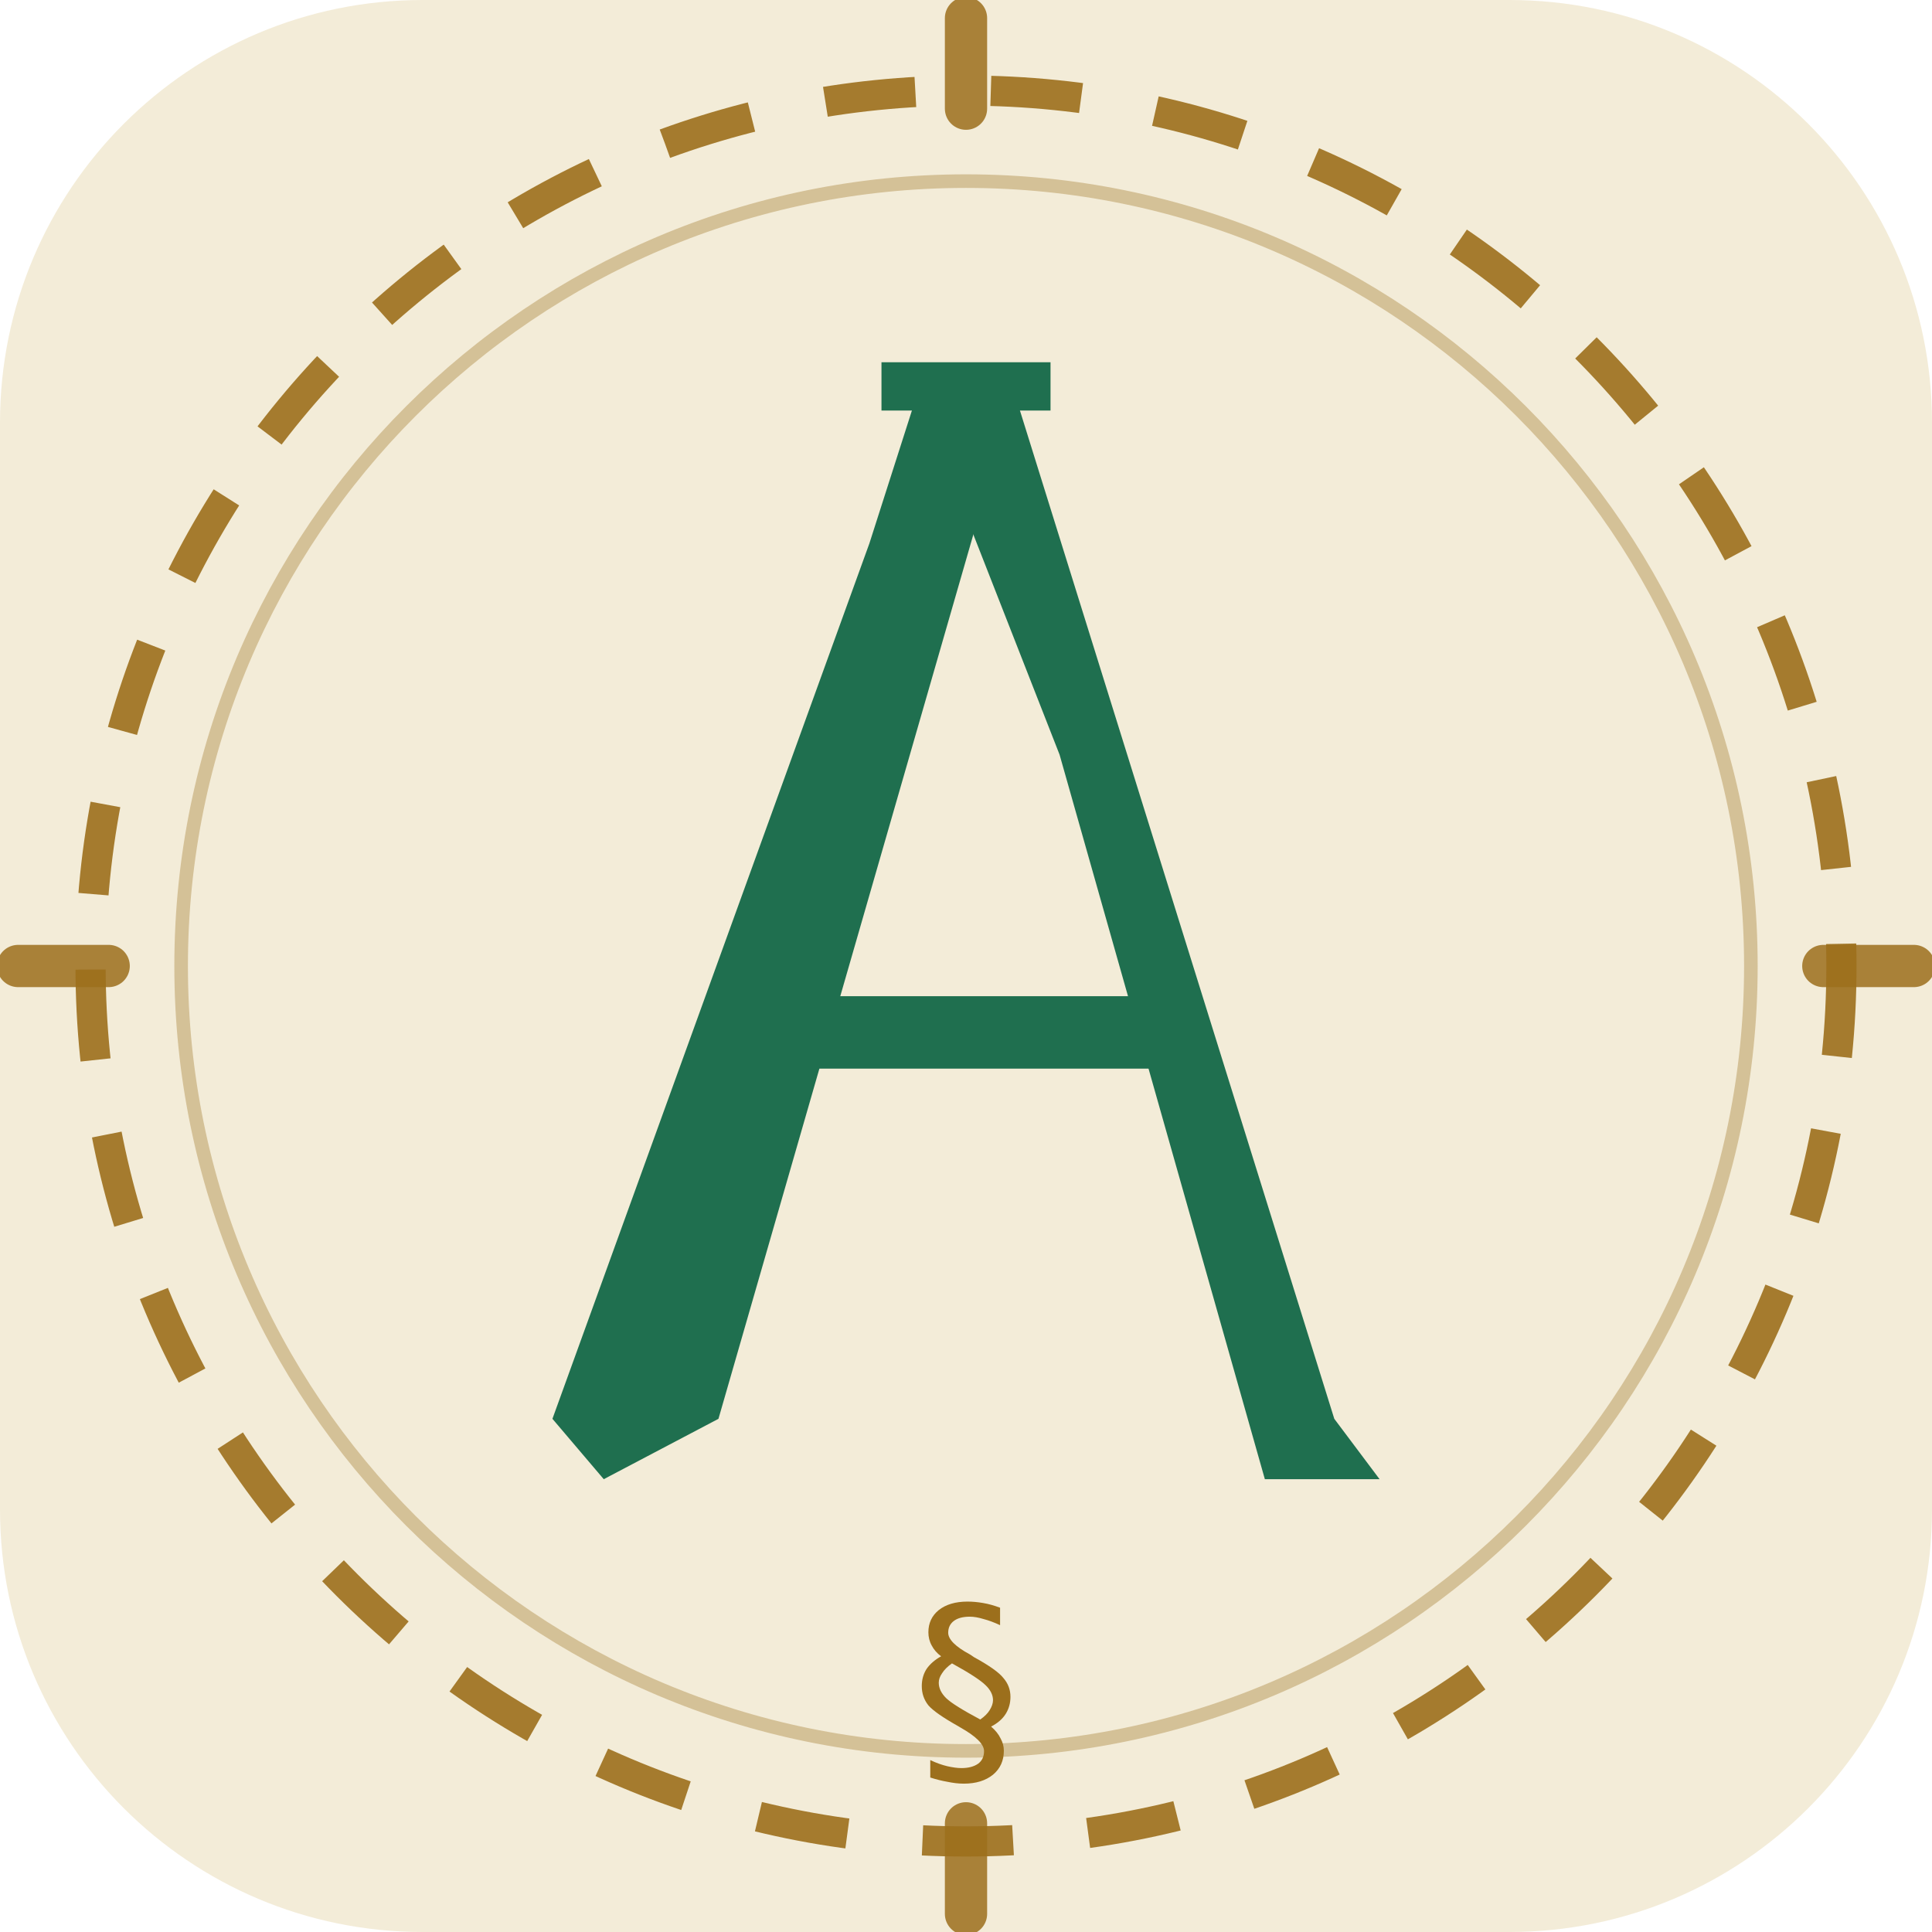
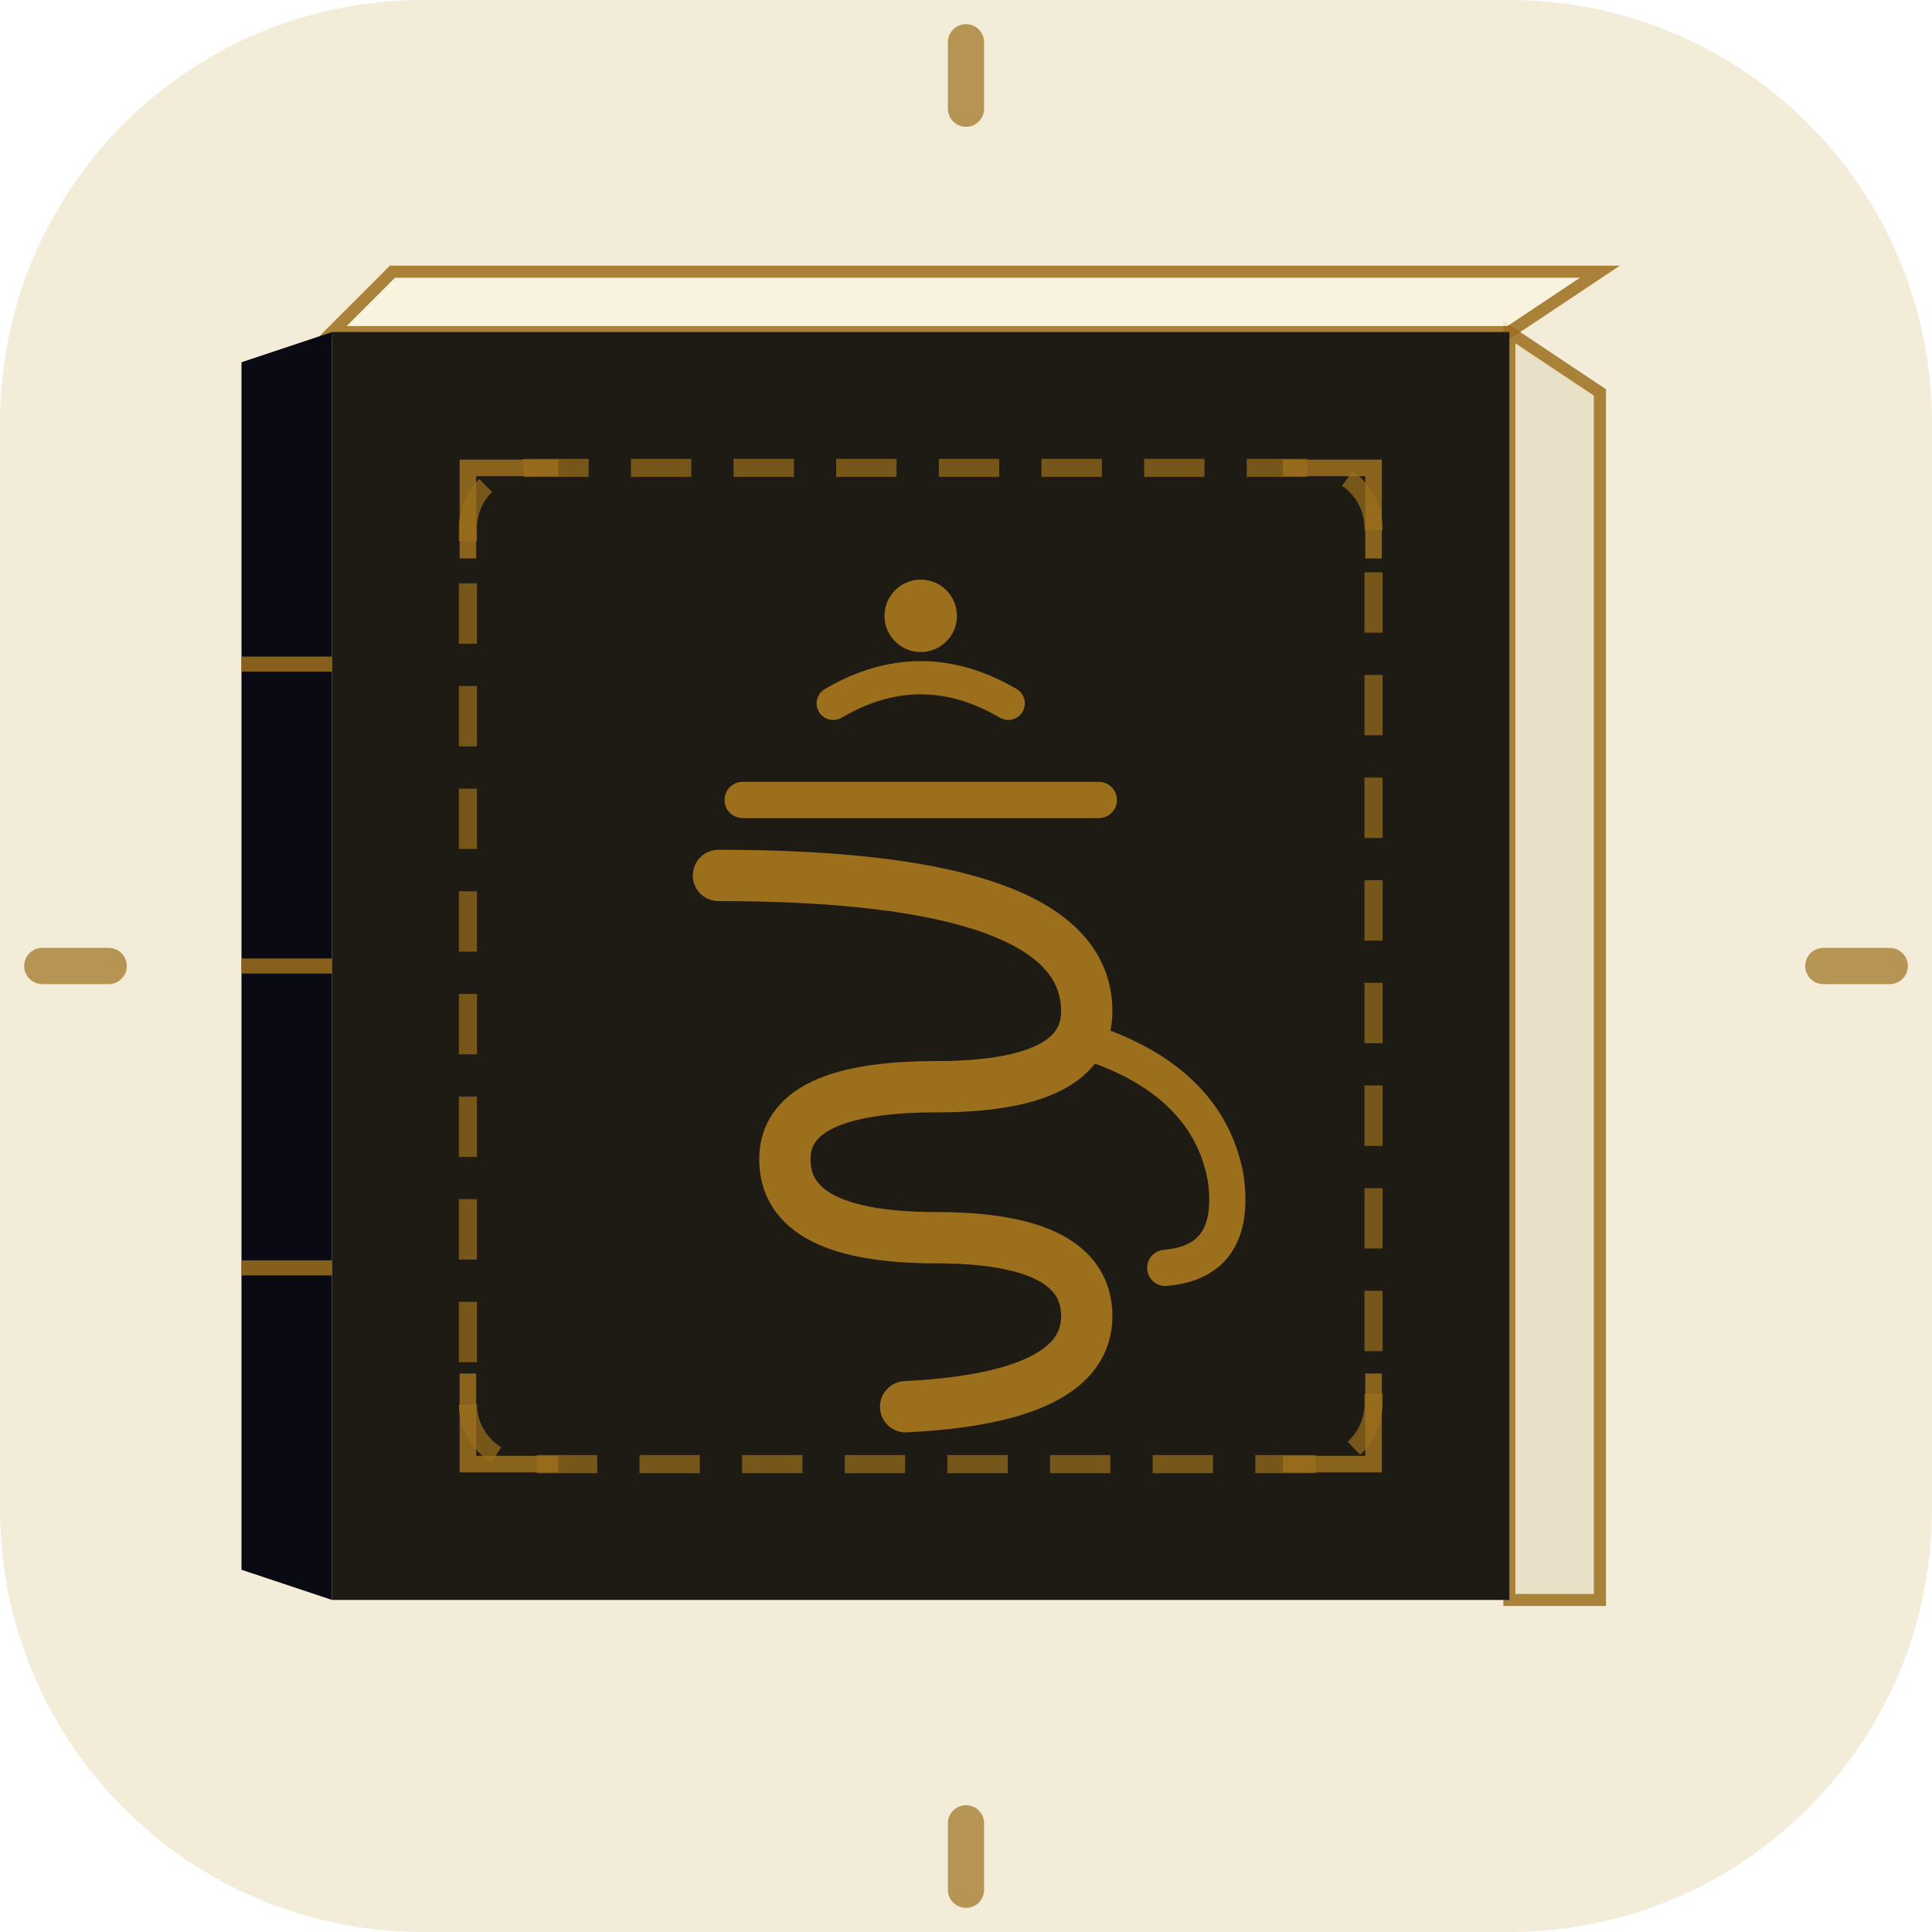
- <svg xmlns="http://www.w3.org/2000/svg" viewBox="0 0 64 64" width="64" height="64" role="img" aria-label="akashik mark — recto sigil">
+ <svg xmlns="http://www.w3.org/2000/svg" viewBox="0 0 64 64" width="64" height="64" role="img" aria-label="akashik mark — sigillum">
  <rect width="64" height="64" rx="14" fill="#f3ecd8" />
-   <g stroke="#9c6f1c" stroke-width="1.4" stroke-linecap="round" opacity="0.85">
-     <line x1="32" y1="0.6" x2="32" y2="3.6" />
-     <line x1="63.4" y1="32" x2="60.4" y2="32" />
-     <line x1="32" y1="63.4" x2="32" y2="60.4" />
-     <line x1="0.6" y1="32" x2="3.6" y2="32" />
+   <g stroke="#9c6f1c" stroke-width="1.2" stroke-linecap="round" opacity="0.7">
+     <line x1="32" y1="1.4" x2="32" y2="3.6" />
+     <line x1="62.6" y1="32" x2="60.4" y2="32" />
+     <line x1="32" y1="62.6" x2="32" y2="60.4" />
+     <line x1="1.4" y1="32" x2="3.6" y2="32" />
  </g>
-   <circle cx="32" cy="32" r="29" fill="none" stroke="#9c6f1c" stroke-width="1" stroke-dasharray="3 2.5" opacity="0.9" />
-   <circle cx="32" cy="32" r="26" fill="none" stroke="#9c6f1c" stroke-width="0.45" opacity="0.35" />
-   <g fill="#1f6f4f">
-     <path d="M 30.4 13 L 33.6 13 L 23.8 47 L 20 49 L 18.3 47 L 28.8 18 Z" />
-     <path d="M 30.4 13 L 33.6 13 L 44.2 47 L 45.7 49 L 41.9 49 L 35.1 25 Z" />
-     <path d="M 25.5 33 L 38.5 33 L 39.1 35.4 L 24.9 35.4 Z" />
+   <path d="M 50 11 L 53 13 L 53 53 L 50 53 Z" fill="#e8dfc4" stroke="#9c6f1c" stroke-width="0.4" opacity="0.85" />
+   <path d="M 13 9 L 53 9 L 50 11 L 11 11 Z" fill="#faf3df" stroke="#9c6f1c" stroke-width="0.4" opacity="0.85" />
+   <path d="M 8 12 L 11 11 L 11 53 L 8 52 Z" fill="#0a0a14" />
+   <path d="M 11 11 L 50 11 L 50 53 L 11 53 Z" fill="#1e1a14" />
+   <g stroke="#9c6f1c" stroke-width="0.5" opacity="0.85">
+     <line x1="8" y1="22" x2="11" y2="22" />
+     <line x1="8" y1="32" x2="11" y2="32" />
+     <line x1="8" y1="42" x2="11" y2="42" />
  </g>
-   <rect x="29.2" y="12" width="5.6" height="1.6" fill="#1f6f4f" />
-   <text x="32" y="58.4" text-anchor="middle" font-family="'JetBrains Mono','SF Mono',ui-monospace,monospace" font-size="7.2" font-weight="500" fill="#9c6f1c">§</text>
+   <rect x="15.5" y="15.5" width="30" height="33" rx="2" fill="none" stroke="#9c6f1c" stroke-width="0.6" stroke-dasharray="2 1.4" opacity="0.7" />
+   <g stroke="#9c6f1c" stroke-width="0.55" fill="none" opacity="0.85">
+     <path d="M 15.5 18.5 L 15.5 15.5 L 18.5 15.5" />
+     <path d="M 42.5 15.5 L 45.5 15.5 L 45.5 18.5" />
+     <path d="M 15.5 45.5 L 15.5 48.5 L 18.5 48.5" />
+     <path d="M 42.5 48.5 L 45.5 48.5 L 45.5 45.5" />
+   </g>
+   <g fill="#9c6f1c">
+     <circle cx="30.5" cy="20.4" r="1.2" />
+     <path d="M 27.6 23.3 Q 30.5 21.6 33.4 23.3" fill="none" stroke="#9c6f1c" stroke-width="1.1" stroke-linecap="round" />
+     <path d="M 24.6 26.5 L 36.4 26.5" stroke="#9c6f1c" stroke-width="1.2" stroke-linecap="round" />
+     <path d="M 23.8 29 Q 36 29 36 33.5 Q 36 36 31 36 Q 26 36 26 38.4 Q 26 41 31 41 Q 36 41 36 43.6 Q 36 46.3 30 46.6" fill="none" stroke="#9c6f1c" stroke-width="1.7" stroke-linecap="round" />
+     <path d="M 36 34.5 Q 40 35.8 40.6 39 Q 41 41.8 38.6 42" fill="none" stroke="#9c6f1c" stroke-width="1.2" stroke-linecap="round" />
+   </g>
</svg>
